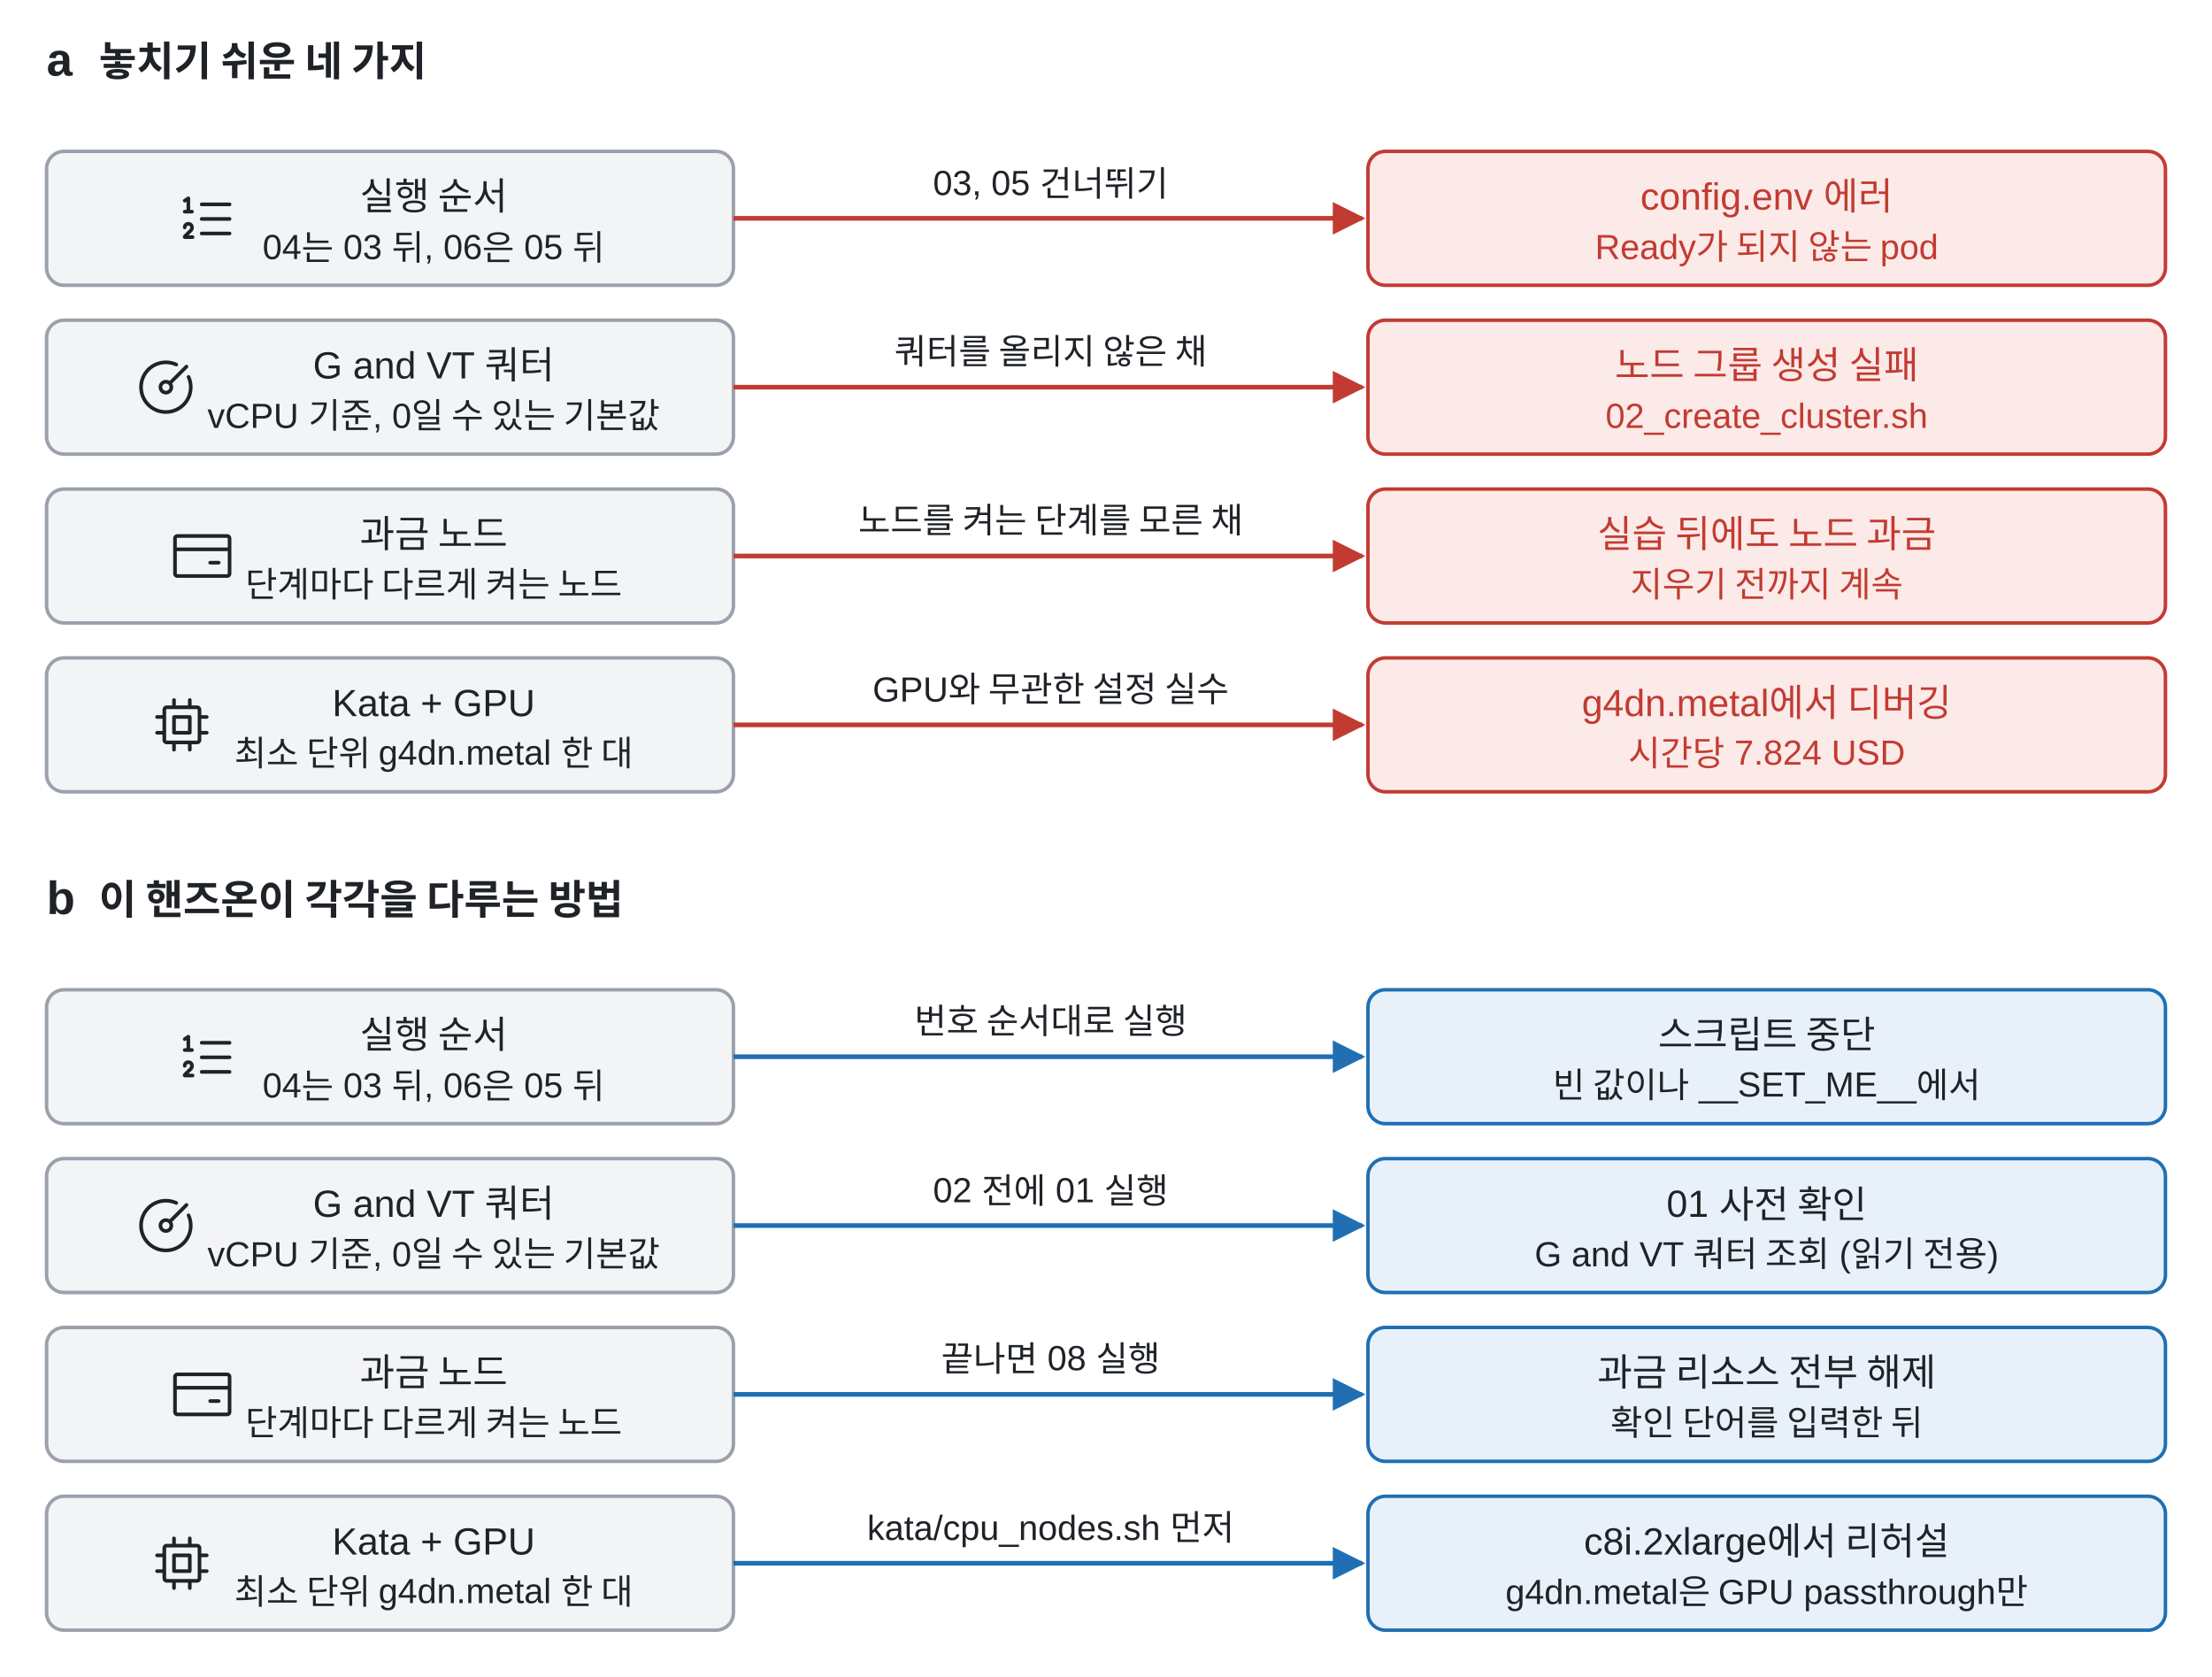
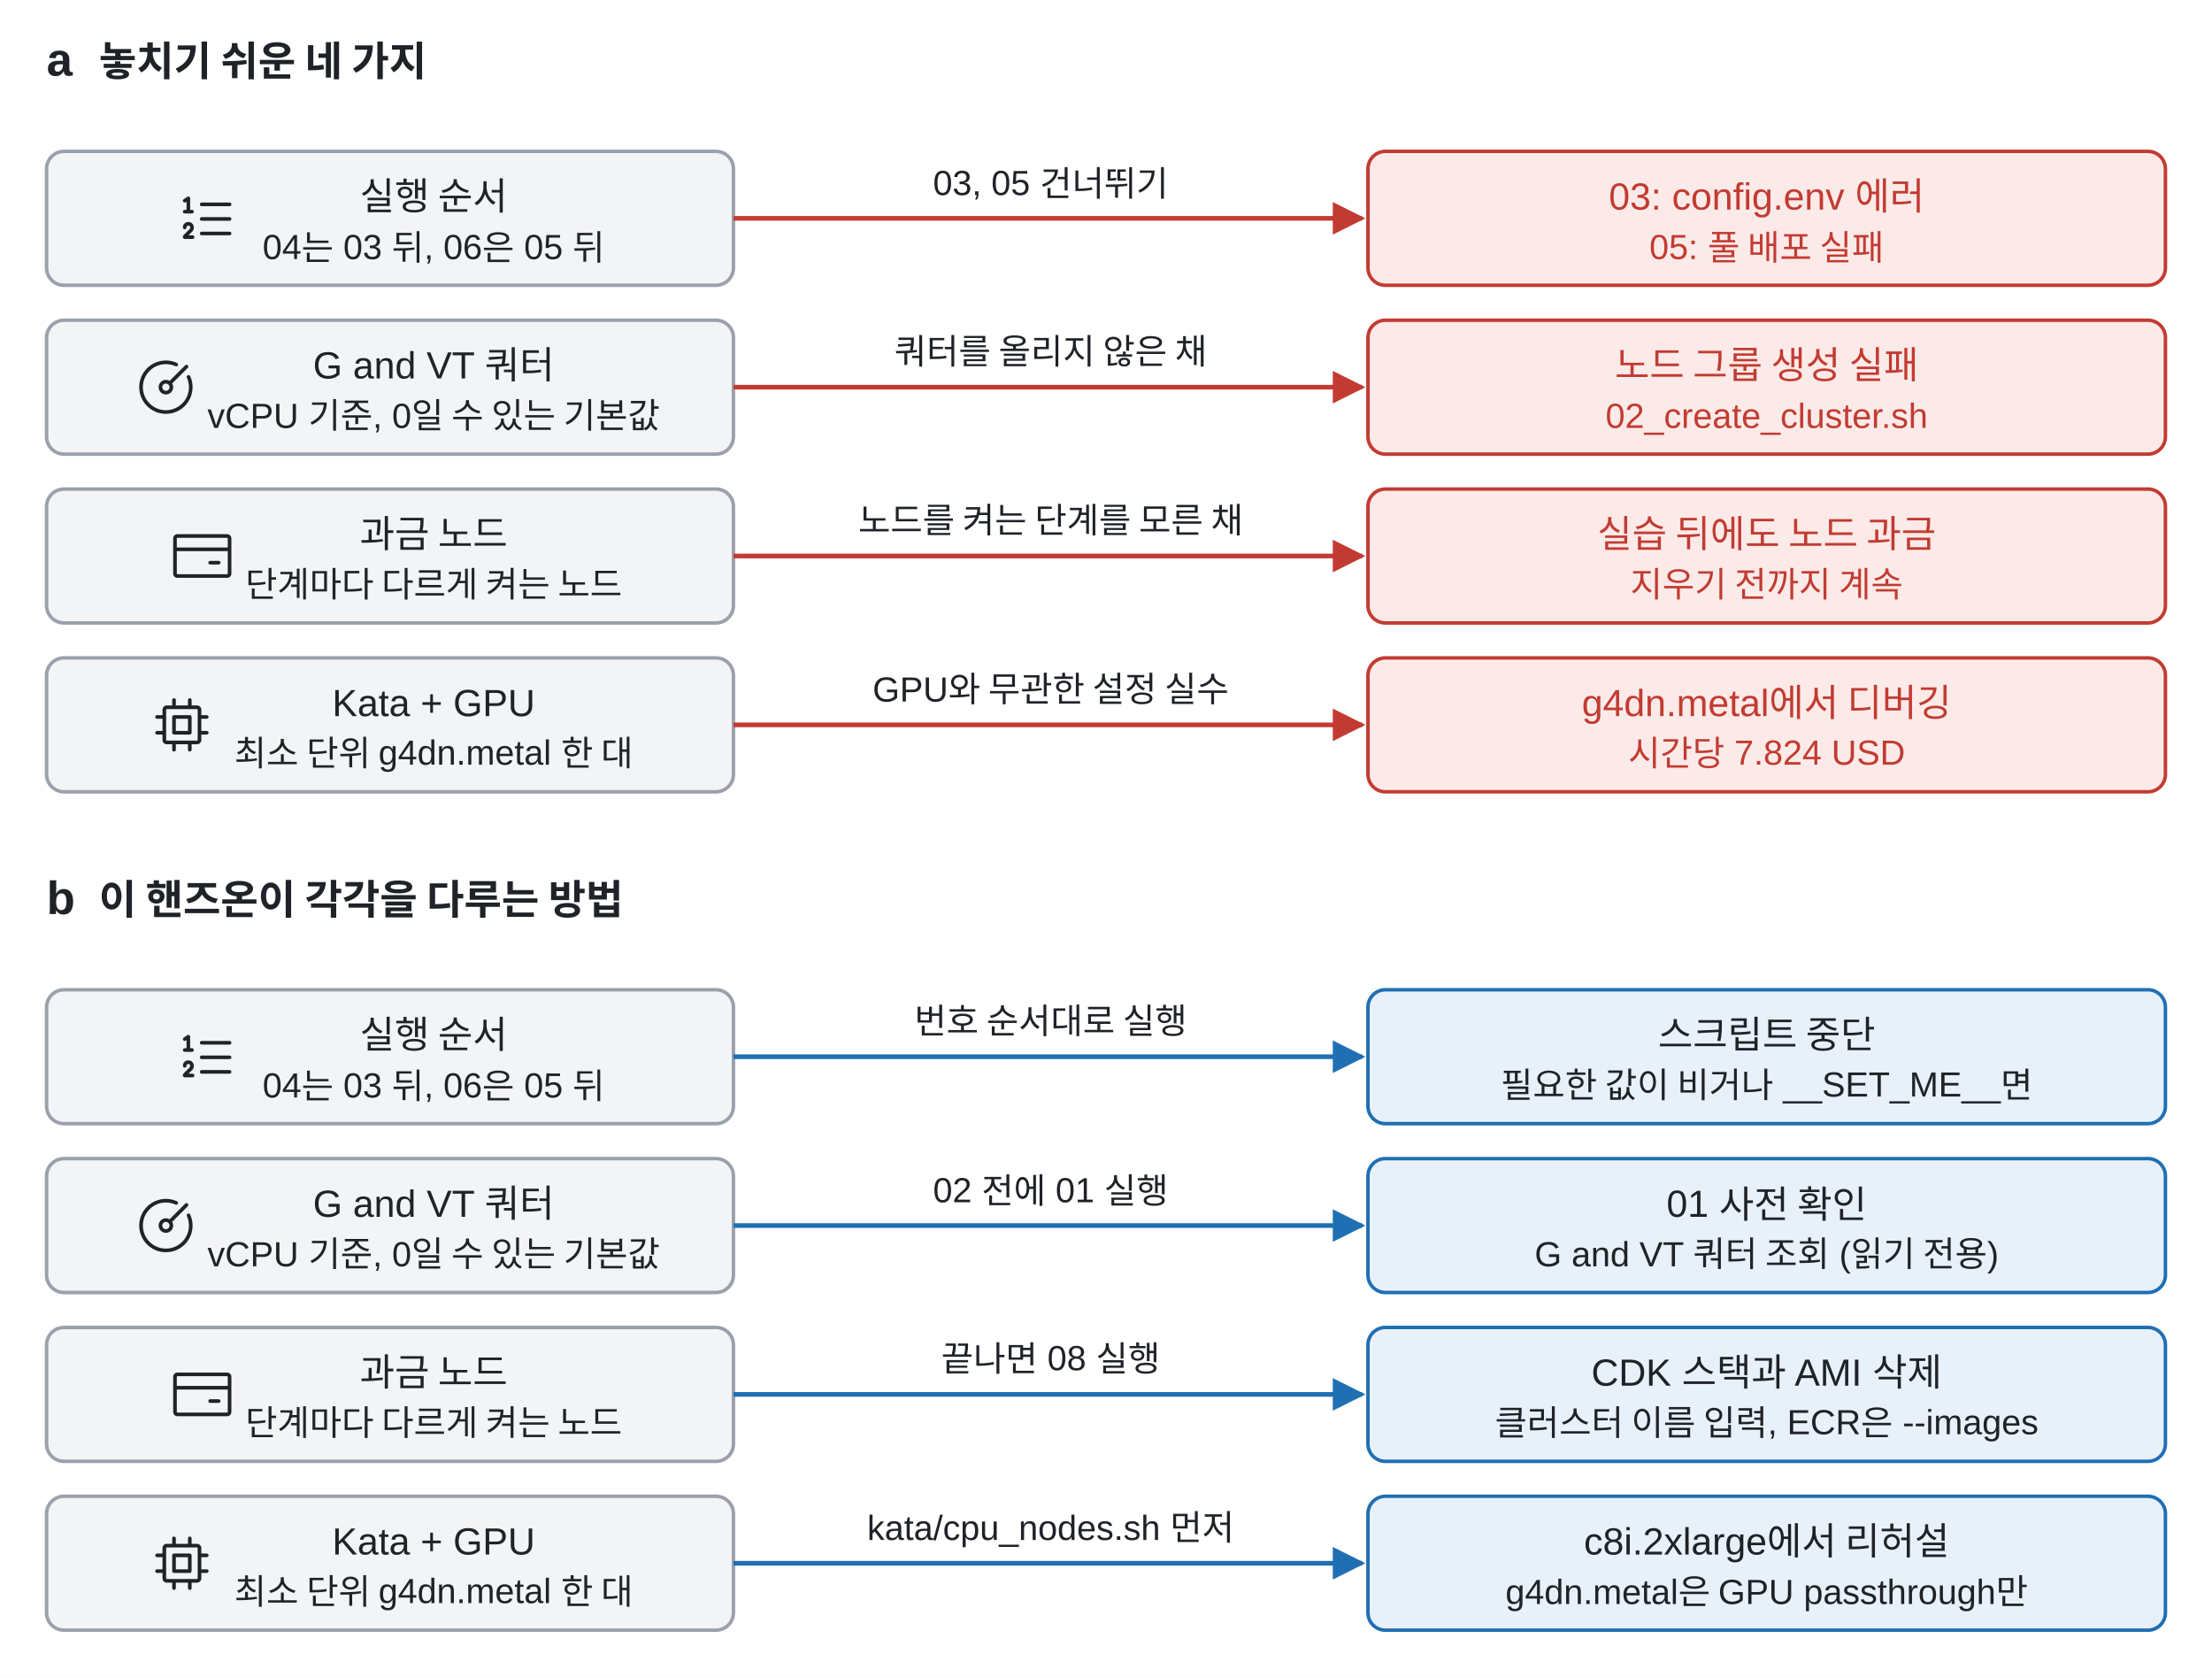
<svg xmlns="http://www.w3.org/2000/svg" width="760px" height="576px" viewBox="0 0 760 576" font-family="Pretendard, 'Apple SD Gothic Neo', 'Noto Sans KR', 'Malgun Gothic', Arial, sans-serif">
  <defs>
    <marker id="head-ink" viewBox="0 0 10 10" refX="9" refY="5" markerWidth="7" markerHeight="7" orient="auto-start-reverse">
      <path d="M0,0 L10,5 L0,10 z" fill="#1F2328" />
    </marker>
    <marker id="head-red" viewBox="0 0 10 10" refX="9" refY="5" markerWidth="7" markerHeight="7" orient="auto-start-reverse">
      <path d="M0,0 L10,5 L0,10 z" fill="#C23B32" />
    </marker>
    <marker id="head-accent" viewBox="0 0 10 10" refX="9" refY="5" markerWidth="7" markerHeight="7" orient="auto-start-reverse">
      <path d="M0,0 L10,5 L0,10 z" fill="#1F6FB2" />
    </marker>
    <marker id="head-muted" viewBox="0 0 10 10" refX="9" refY="5" markerWidth="7" markerHeight="7" orient="auto-start-reverse">
      <path d="M0,0 L10,5 L0,10 z" fill="#9AA1AB" />
    </marker>
  </defs>
  <rect width="100%" height="100%" fill="#FFFFFF" />
  <text x="16" y="26" font-size="16" font-weight="600" fill="#1F2328" text-anchor="start">a</text>
  <text x="34" y="26" font-size="14" font-weight="600" fill="#1F2328" text-anchor="start">놓치기 쉬운 네 가지</text>
  <g id="n:topic1-a">
    <rect x="16" y="52" width="236" height="46" rx="6" fill="#F3F4F6" stroke="#9AA1AB" stroke-width="1.2" />
  </g>
  <g transform="translate(62.0,65.0) scale(0.8333333)" fill="#1F2328">
    <path d="M3.604 3.089A.75.75 0 0 1 4 3.75V8.5h.75a.75.75 0 0 1 0 1.5h-3a.75.75 0 1 1 0-1.5h.75V5.151l-.334.223a.75.75 0 0 1-.832-1.248l1.5-1a.75.75 0 0 1 .77-.037M8.75 5.5a.75.75 0 0 0 0 1.5h11.5a.75.75 0 0 0 0-1.5zm0 6a.75.75 0 0 0 0 1.5h11.5a.75.75 0 0 0 0-1.5zm0 6a.75.75 0 0 0 0 1.5h11.5a.75.75 0 0 0 0-1.5zM5.5 15.75c0-.704-.271-1.286-.72-1.686a2.3 2.3 0 0 0-1.53-.564c-.535 0-1.094.178-1.53.565-.449.399-.72.982-.72 1.685a.75.75 0 0 0 1.5 0c0-.296.104-.464.217-.564A.8.8 0 0 1 3.25 15c.215 0 .406.072.533.185.113.101.217.268.217.565 0 .332-.069.48-.21.657-.092.113-.216.24-.403.419l-.147.14c-.152.144-.33.313-.52.504l-1.5 1.5a.75.75 0 0 0-.22.53v.25c0 .414.336.75.75.75H5A.75.75 0 0 0 5 19H3.31l.47-.47c.176-.176.333-.324.48-.465l.165-.156a6 6 0 0 0 .536-.566c.358-.447.539-.925.539-1.593" />
  </g>
  <text x="149.0" y="72.0" font-size="13" fill="#1F2328" text-anchor="middle">실행 순서</text>
  <text x="149.0" y="89.0" font-size="12" fill="#1F2328" text-anchor="middle">04는 03 뒤, 06은 05 뒤</text>
  <path d="M252,75 L468,75" fill="none" stroke="#C23B32" stroke-width="1.6" marker-end="url(#head-red)" />
  <text x="361.0" y="67" font-size="12" fill="#1F2328" text-anchor="middle">03, 05 건너뛰기</text>
  <g id="n:effect1-a">
    <rect x="470" y="52" width="274" height="46" rx="6" fill="#FBEAE8" stroke="#C23B32" stroke-width="1.2" />
  </g>
-   <text x="607.0" y="72.0" font-size="13" fill="#C23B32" text-anchor="middle">config.env 에러</text>
-   <text x="607.0" y="89.0" font-size="12" fill="#C23B32" text-anchor="middle">Ready가 되지 않는 pod</text>
+   <text x="607.0" y="72.0" font-size="13" fill="#C23B32" text-anchor="middle">03: config.env 에러</text>
+   <text x="607.0" y="89.0" font-size="12" fill="#C23B32" text-anchor="middle">05: 풀 배포 실패</text>
  <g id="n:topic2-a">
    <rect x="16" y="110" width="236" height="46" rx="6" fill="#F3F4F6" stroke="#9AA1AB" stroke-width="1.2" />
  </g>
  <g transform="translate(47.0,123.0) scale(0.8333333)" fill="#1F2328">
    <path d="M12 2.5a9.5 9.5 0 1 0 9.5 9.5c0-1.406-.305-2.74-.852-3.939a.75.75 0 0 1 1.364-.622C22.648 8.829 23 10.374 23 12c0 6.075-4.925 11-11 11S1 18.075 1 12 5.925 1 12 1c1.626 0 3.17.353 4.561.988a.75.75 0 1 1-.622 1.364A9.5 9.5 0 0 0 12 2.5m9.03.47a.75.75 0 0 1 0 1.06l-6.445 6.446a3 3 0 1 1-1.06-1.06L19.97 2.97a.75.75 0 0 1 1.06 0M12 10.5a1.5 1.5 0 1 0 0 3 1.5 1.5 0 0 0 0-3" />
  </g>
  <text x="149.0" y="130.0" font-size="13" fill="#1F2328" text-anchor="middle">G and VT 쿼터</text>
  <text x="149.0" y="147.0" font-size="12" fill="#1F2328" text-anchor="middle">vCPU 기준, 0일 수 있는 기본값</text>
  <path d="M252,133 L468,133" fill="none" stroke="#C23B32" stroke-width="1.6" marker-end="url(#head-red)" />
  <text x="361.0" y="125" font-size="12" fill="#1F2328" text-anchor="middle">쿼터를 올리지 않은 채</text>
  <g id="n:effect2-a">
    <rect x="470" y="110" width="274" height="46" rx="6" fill="#FBEAE8" stroke="#C23B32" stroke-width="1.2" />
  </g>
  <text x="607.0" y="130.0" font-size="13" fill="#C23B32" text-anchor="middle">노드 그룹 생성 실패</text>
  <text x="607.0" y="147.0" font-size="12" fill="#C23B32" text-anchor="middle">02_create_cluster.sh</text>
  <g id="n:topic3-a">
    <rect x="16" y="168" width="236" height="46" rx="6" fill="#F3F4F6" stroke="#9AA1AB" stroke-width="1.2" />
  </g>
  <g transform="translate(59.5,181.0) scale(0.8333333)" fill="#1F2328">
    <path d="M15.25 14a.75.75 0 0 0 0 1.5h3.5a.75.75 0 0 0 0-1.5z" />
    <path d="M1.75 3h20.5c.966 0 1.75.784 1.75 1.75v14.5A1.75 1.75 0 0 1 22.25 21H1.75A1.75 1.75 0 0 1 0 19.25V4.75C0 3.784.784 3 1.75 3m-.25 7v9.25c0 .138.112.25.25.25h20.5a.25.25 0 0 0 .25-.25V10Zm0-5.25V8.5h21V4.75a.25.25 0 0 0-.25-.25H1.75a.25.25 0 0 0-.25.25" />
  </g>
  <text x="149.0" y="188.0" font-size="13" fill="#1F2328" text-anchor="middle">과금 노드</text>
  <text x="149.0" y="205.0" font-size="12" fill="#1F2328" text-anchor="middle">단계마다 다르게 켜는 노드</text>
  <path d="M252,191 L468,191" fill="none" stroke="#C23B32" stroke-width="1.6" marker-end="url(#head-red)" />
  <text x="361.0" y="183" font-size="12" fill="#1F2328" text-anchor="middle">노드를 켜는 단계를 모른 채</text>
  <g id="n:effect3-a">
    <rect x="470" y="168" width="274" height="46" rx="6" fill="#FBEAE8" stroke="#C23B32" stroke-width="1.2" />
  </g>
  <text x="607.0" y="188.0" font-size="13" fill="#C23B32" text-anchor="middle">실습 뒤에도 노드 과금</text>
  <text x="607.0" y="205.0" font-size="12" fill="#C23B32" text-anchor="middle">지우기 전까지 계속</text>
  <g id="n:topic4-a">
    <rect x="16" y="226" width="236" height="46" rx="6" fill="#F3F4F6" stroke="#9AA1AB" stroke-width="1.2" />
  </g>
  <g transform="translate(52.5,239.0) scale(0.8333333)" fill="#1F2328">
    <path d="M8.75 8h6.5a.75.75 0 0 1 .75.75v6.5a.75.75 0 0 1-.75.75h-6.5a.75.75 0 0 1-.75-.75v-6.5A.75.75 0 0 1 8.75 8m.75 6.5h5v-5h-5Z" />
    <path d="M15.25 1a.75.75 0 0 1 .75.75V4h2.25c.966 0 1.75.784 1.75 1.75V8h2.25a.75.75 0 0 1 0 1.5H20v5h2.25a.75.75 0 0 1 0 1.5H20v2.25A1.75 1.75 0 0 1 18.25 20H16v2.25a.75.75 0 0 1-1.5 0V20h-5v2.25a.75.75 0 0 1-1.5 0V20H5.75A1.75 1.75 0 0 1 4 18.25V16H1.75a.75.75 0 0 1 0-1.5H4v-5H1.75a.75.75 0 0 1 0-1.5H4V5.75C4 4.784 4.784 4 5.75 4H8V1.75a.75.75 0 0 1 1.5 0V4h5V1.75a.75.75 0 0 1 .75-.75m3 17.5a.25.25 0 0 0 .25-.25V5.75a.25.25 0 0 0-.25-.25H5.75a.25.25 0 0 0-.25.25v12.5c0 .138.112.25.25.25Z" />
  </g>
  <text x="149.0" y="246.0" font-size="13" fill="#1F2328" text-anchor="middle">Kata + GPU</text>
  <text x="149.0" y="263.0" font-size="12" fill="#1F2328" text-anchor="middle">최소 단위 g4dn.metal 한 대</text>
  <path d="M252,249 L468,249" fill="none" stroke="#C23B32" stroke-width="1.6" marker-end="url(#head-red)" />
  <text x="361.0" y="241" font-size="12" fill="#1F2328" text-anchor="middle">GPU와 무관한 설정 실수</text>
  <g id="n:effect4-a">
    <rect x="470" y="226" width="274" height="46" rx="6" fill="#FBEAE8" stroke="#C23B32" stroke-width="1.2" />
  </g>
  <text x="607.0" y="246.0" font-size="13" fill="#C23B32" text-anchor="middle">g4dn.metal에서 디버깅</text>
  <text x="607.0" y="263.0" font-size="12" fill="#C23B32" text-anchor="middle">시간당 7.824 USD</text>
  <text x="16" y="314" font-size="16" font-weight="600" fill="#1F2328" text-anchor="start">b</text>
  <text x="34" y="314" font-size="14" font-weight="600" fill="#1F2328" text-anchor="start">이 핸즈온이 각각을 다루는 방법</text>
  <g id="n:topic1-b">
    <rect x="16" y="340" width="236" height="46" rx="6" fill="#F3F4F6" stroke="#9AA1AB" stroke-width="1.2" />
  </g>
  <g transform="translate(62.0,353.0) scale(0.8333333)" fill="#1F2328">
    <path d="M3.604 3.089A.75.75 0 0 1 4 3.75V8.5h.75a.75.75 0 0 1 0 1.5h-3a.75.75 0 1 1 0-1.5h.75V5.151l-.334.223a.75.75 0 0 1-.832-1.248l1.5-1a.75.75 0 0 1 .77-.037M8.75 5.5a.75.75 0 0 0 0 1.5h11.5a.75.75 0 0 0 0-1.5zm0 6a.75.75 0 0 0 0 1.5h11.5a.75.75 0 0 0 0-1.5zm0 6a.75.75 0 0 0 0 1.5h11.5a.75.75 0 0 0 0-1.5zM5.5 15.75c0-.704-.271-1.286-.72-1.686a2.3 2.3 0 0 0-1.53-.564c-.535 0-1.094.178-1.53.565-.449.399-.72.982-.72 1.685a.75.75 0 0 0 1.5 0c0-.296.104-.464.217-.564A.8.8 0 0 1 3.25 15c.215 0 .406.072.533.185.113.101.217.268.217.565 0 .332-.069.48-.21.657-.092.113-.216.24-.403.419l-.147.14c-.152.144-.33.313-.52.504l-1.5 1.5a.75.75 0 0 0-.22.53v.25c0 .414.336.75.75.75H5A.75.75 0 0 0 5 19H3.31l.47-.47c.176-.176.333-.324.48-.465l.165-.156a6 6 0 0 0 .536-.566c.358-.447.539-.925.539-1.593" />
  </g>
  <text x="149.0" y="360.0" font-size="13" fill="#1F2328" text-anchor="middle">실행 순서</text>
  <text x="149.0" y="377.0" font-size="12" fill="#1F2328" text-anchor="middle">04는 03 뒤, 06은 05 뒤</text>
  <path d="M252,363 L468,363" fill="none" stroke="#1F6FB2" stroke-width="1.6" marker-end="url(#head-accent)" />
  <text x="361.0" y="355" font-size="12" fill="#1F2328" text-anchor="middle">번호 순서대로 실행</text>
  <g id="n:guard1-b">
    <rect x="470" y="340" width="274" height="46" rx="6" fill="#E8F1FA" stroke="#1F6FB2" stroke-width="1.2" />
  </g>
  <text x="607.0" y="360.0" font-size="13" fill="#1F2328" text-anchor="middle">스크립트 중단</text>
-   <text x="607.0" y="377.0" font-size="12" fill="#1F2328" text-anchor="middle">빈 값이나 __SET_ME__에서</text>
+   <text x="607.0" y="377.0" font-size="12" fill="#1F2328" text-anchor="middle">필요한 값이 비거나 __SET_ME__면</text>
  <g id="n:topic2-b">
    <rect x="16" y="398" width="236" height="46" rx="6" fill="#F3F4F6" stroke="#9AA1AB" stroke-width="1.2" />
  </g>
  <g transform="translate(47.0,411.0) scale(0.8333333)" fill="#1F2328">
    <path d="M12 2.5a9.5 9.5 0 1 0 9.5 9.5c0-1.406-.305-2.74-.852-3.939a.75.75 0 0 1 1.364-.622C22.648 8.829 23 10.374 23 12c0 6.075-4.925 11-11 11S1 18.075 1 12 5.925 1 12 1c1.626 0 3.17.353 4.561.988a.75.75 0 1 1-.622 1.364A9.5 9.5 0 0 0 12 2.5m9.03.47a.75.75 0 0 1 0 1.06l-6.445 6.446a3 3 0 1 1-1.06-1.06L19.97 2.97a.75.75 0 0 1 1.06 0M12 10.5a1.5 1.5 0 1 0 0 3 1.5 1.5 0 0 0 0-3" />
  </g>
  <text x="149.0" y="418.0" font-size="13" fill="#1F2328" text-anchor="middle">G and VT 쿼터</text>
  <text x="149.0" y="435.0" font-size="12" fill="#1F2328" text-anchor="middle">vCPU 기준, 0일 수 있는 기본값</text>
  <path d="M252,421 L468,421" fill="none" stroke="#1F6FB2" stroke-width="1.6" marker-end="url(#head-accent)" />
  <text x="361.0" y="413" font-size="12" fill="#1F2328" text-anchor="middle">02 전에 01 실행</text>
  <g id="n:guard2-b">
    <rect x="470" y="398" width="274" height="46" rx="6" fill="#E8F1FA" stroke="#1F6FB2" stroke-width="1.2" />
  </g>
  <text x="607.0" y="418.0" font-size="13" fill="#1F2328" text-anchor="middle">01 사전 확인</text>
  <text x="607.0" y="435.0" font-size="12" fill="#1F2328" text-anchor="middle">G and VT 쿼터 조회 (읽기 전용)</text>
  <g id="n:topic3-b">
    <rect x="16" y="456" width="236" height="46" rx="6" fill="#F3F4F6" stroke="#9AA1AB" stroke-width="1.2" />
  </g>
  <g transform="translate(59.5,469.0) scale(0.8333333)" fill="#1F2328">
    <path d="M15.25 14a.75.75 0 0 0 0 1.5h3.5a.75.75 0 0 0 0-1.5z" />
    <path d="M1.75 3h20.5c.966 0 1.75.784 1.75 1.75v14.5A1.75 1.75 0 0 1 22.25 21H1.75A1.75 1.75 0 0 1 0 19.25V4.75C0 3.784.784 3 1.75 3m-.25 7v9.25c0 .138.112.25.25.25h20.5a.25.25 0 0 0 .25-.25V10Zm0-5.25V8.5h21V4.75a.25.25 0 0 0-.25-.25H1.75a.25.25 0 0 0-.25.25" />
  </g>
  <text x="149.0" y="476.0" font-size="13" fill="#1F2328" text-anchor="middle">과금 노드</text>
  <text x="149.0" y="493.0" font-size="12" fill="#1F2328" text-anchor="middle">단계마다 다르게 켜는 노드</text>
  <path d="M252,479 L468,479" fill="none" stroke="#1F6FB2" stroke-width="1.6" marker-end="url(#head-accent)" />
  <text x="361.0" y="471" font-size="12" fill="#1F2328" text-anchor="middle">끝나면 08 실행</text>
  <g id="n:guard3-b">
    <rect x="470" y="456" width="274" height="46" rx="6" fill="#E8F1FA" stroke="#1F6FB2" stroke-width="1.2" />
  </g>
-   <text x="607.0" y="476.0" font-size="13" fill="#1F2328" text-anchor="middle">과금 리소스 전부 해제</text>
-   <text x="607.0" y="493.0" font-size="12" fill="#1F2328" text-anchor="middle">확인 단어를 입력한 뒤</text>
+   <text x="607.0" y="476.0" font-size="13" fill="#1F2328" text-anchor="middle">CDK 스택과 AMI 삭제</text>
+   <text x="607.0" y="493.0" font-size="12" fill="#1F2328" text-anchor="middle">클러스터 이름 입력, ECR은 --images</text>
  <g id="n:topic4-b">
    <rect x="16" y="514" width="236" height="46" rx="6" fill="#F3F4F6" stroke="#9AA1AB" stroke-width="1.2" />
  </g>
  <g transform="translate(52.5,527.0) scale(0.8333333)" fill="#1F2328">
    <path d="M8.75 8h6.5a.75.75 0 0 1 .75.75v6.5a.75.75 0 0 1-.75.75h-6.5a.75.75 0 0 1-.75-.75v-6.5A.75.75 0 0 1 8.75 8m.75 6.5h5v-5h-5Z" />
    <path d="M15.25 1a.75.75 0 0 1 .75.75V4h2.25c.966 0 1.75.784 1.75 1.75V8h2.25a.75.75 0 0 1 0 1.5H20v5h2.25a.75.75 0 0 1 0 1.5H20v2.25A1.75 1.75 0 0 1 18.25 20H16v2.25a.75.75 0 0 1-1.5 0V20h-5v2.25a.75.75 0 0 1-1.5 0V20H5.75A1.75 1.75 0 0 1 4 18.25V16H1.75a.75.75 0 0 1 0-1.5H4v-5H1.75a.75.75 0 0 1 0-1.5H4V5.75C4 4.784 4.784 4 5.75 4H8V1.75a.75.75 0 0 1 1.5 0V4h5V1.75a.75.75 0 0 1 .75-.75m3 17.5a.25.25 0 0 0 .25-.25V5.75a.25.25 0 0 0-.25-.25H5.75a.25.25 0 0 0-.25.25v12.5c0 .138.112.25.25.25Z" />
  </g>
  <text x="149.0" y="534.0" font-size="13" fill="#1F2328" text-anchor="middle">Kata + GPU</text>
  <text x="149.0" y="551.0" font-size="12" fill="#1F2328" text-anchor="middle">최소 단위 g4dn.metal 한 대</text>
  <path d="M252,537 L468,537" fill="none" stroke="#1F6FB2" stroke-width="1.6" marker-end="url(#head-accent)" />
  <text x="361.0" y="529" font-size="12" fill="#1F2328" text-anchor="middle">kata/cpu_nodes.sh 먼저</text>
  <g id="n:guard4-b">
    <rect x="470" y="514" width="274" height="46" rx="6" fill="#E8F1FA" stroke="#1F6FB2" stroke-width="1.2" />
  </g>
  <text x="607.0" y="534.0" font-size="13" fill="#1F2328" text-anchor="middle">c8i.2xlarge에서 리허설</text>
  <text x="607.0" y="551.0" font-size="12" fill="#1F2328" text-anchor="middle">g4dn.metal은 GPU passthrough만</text>
</svg>
